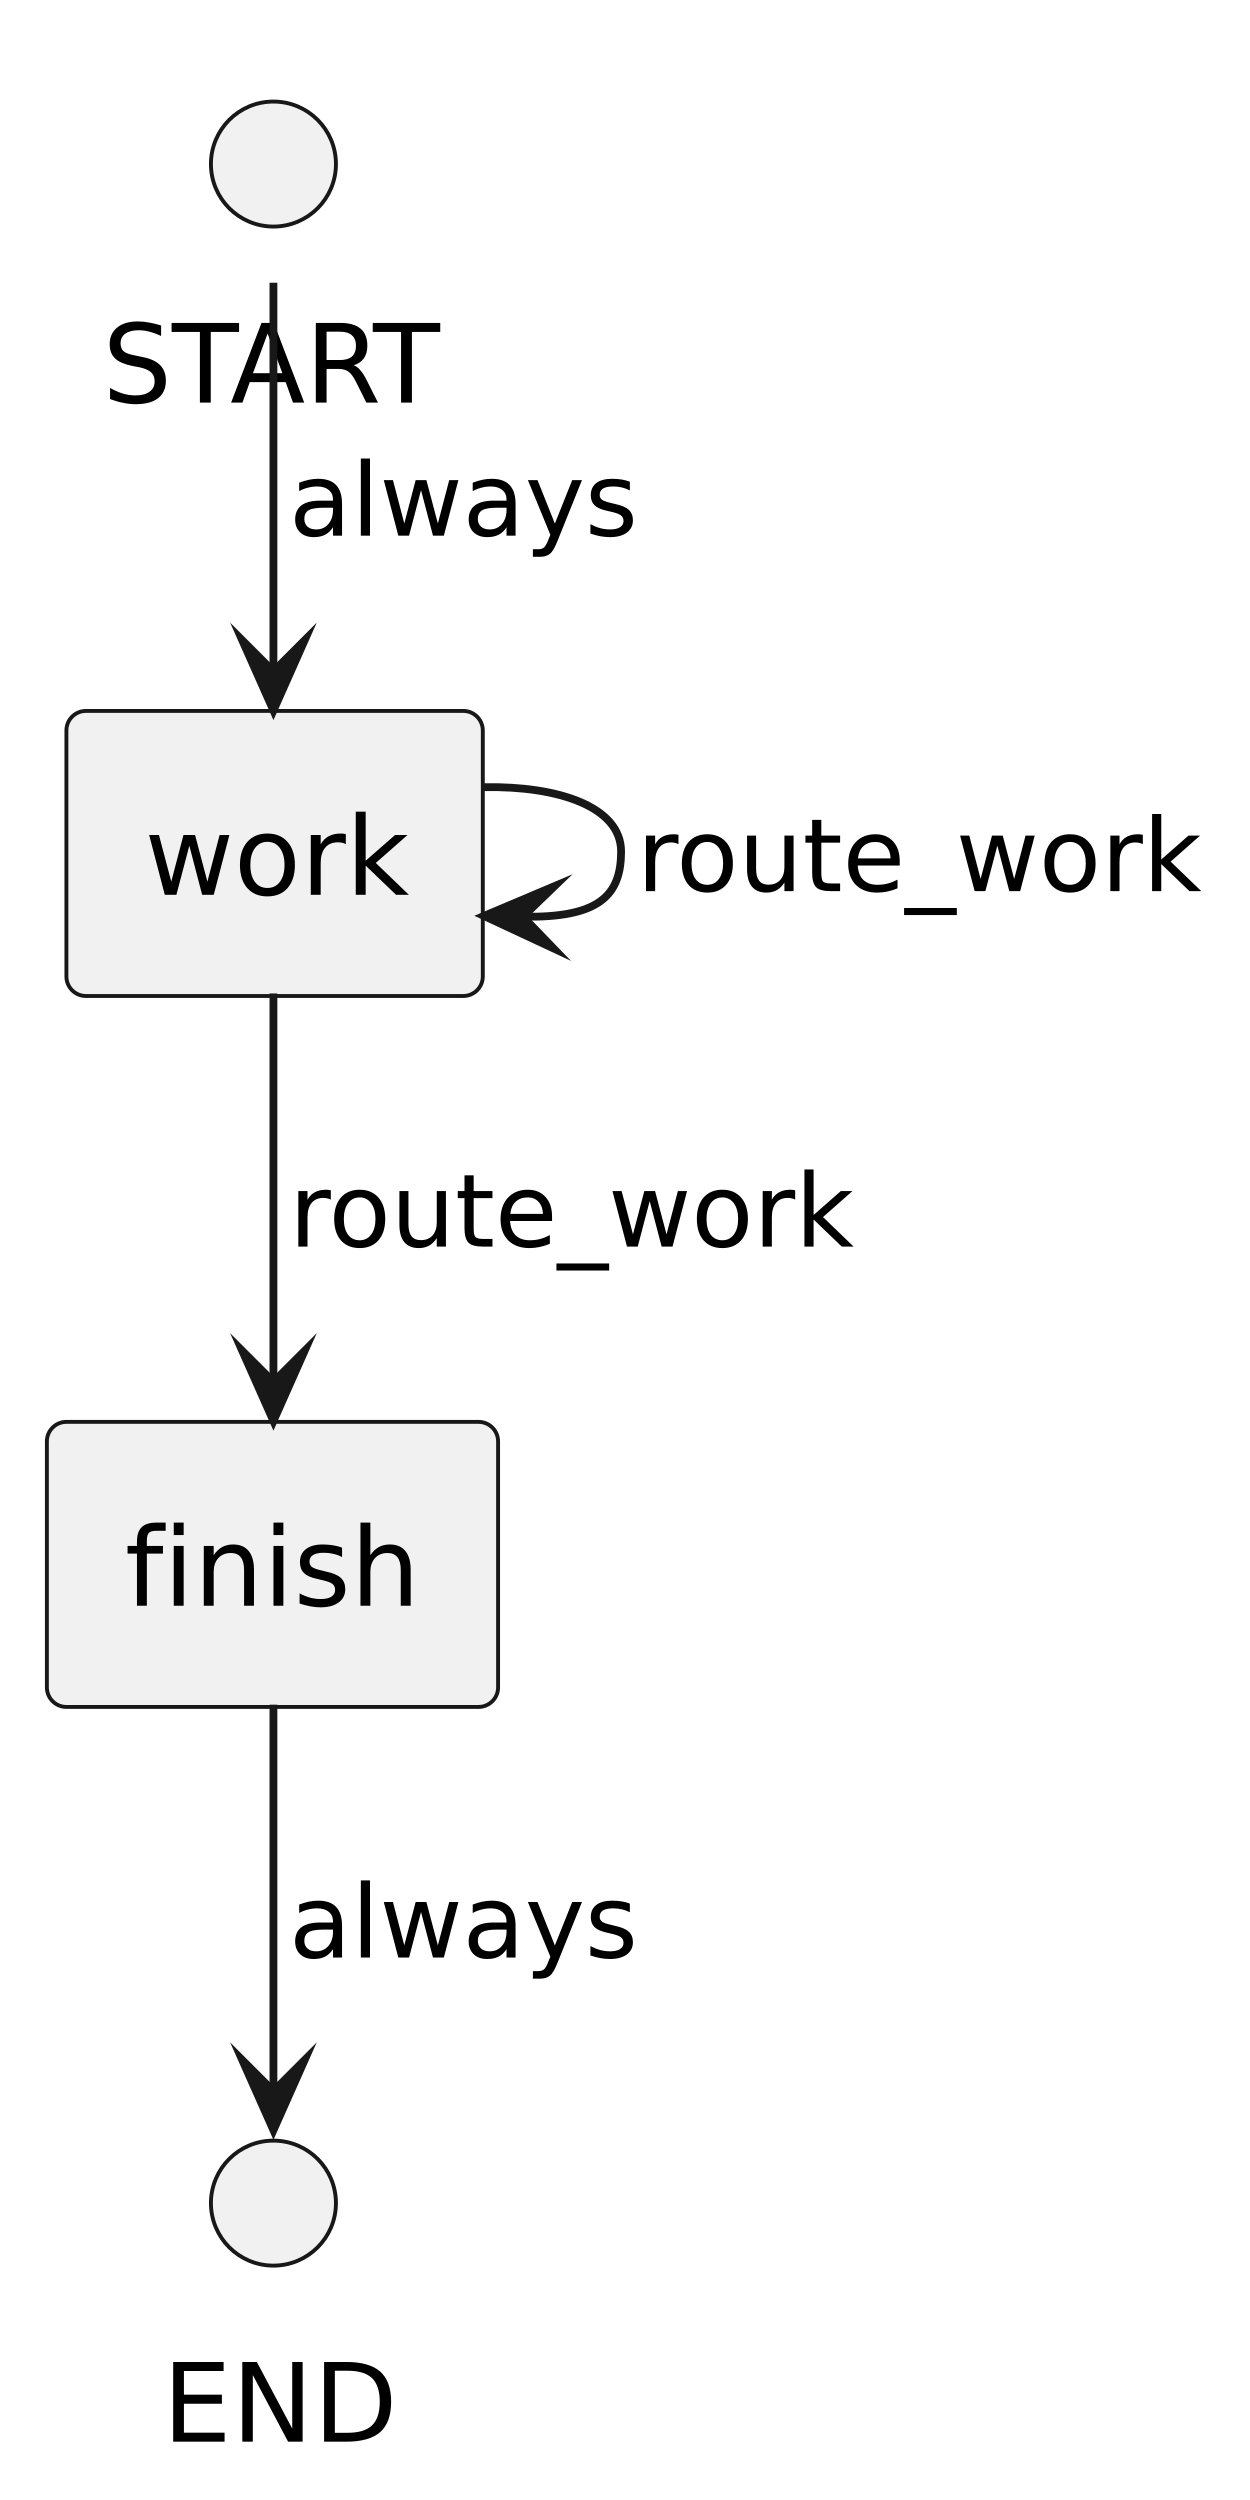
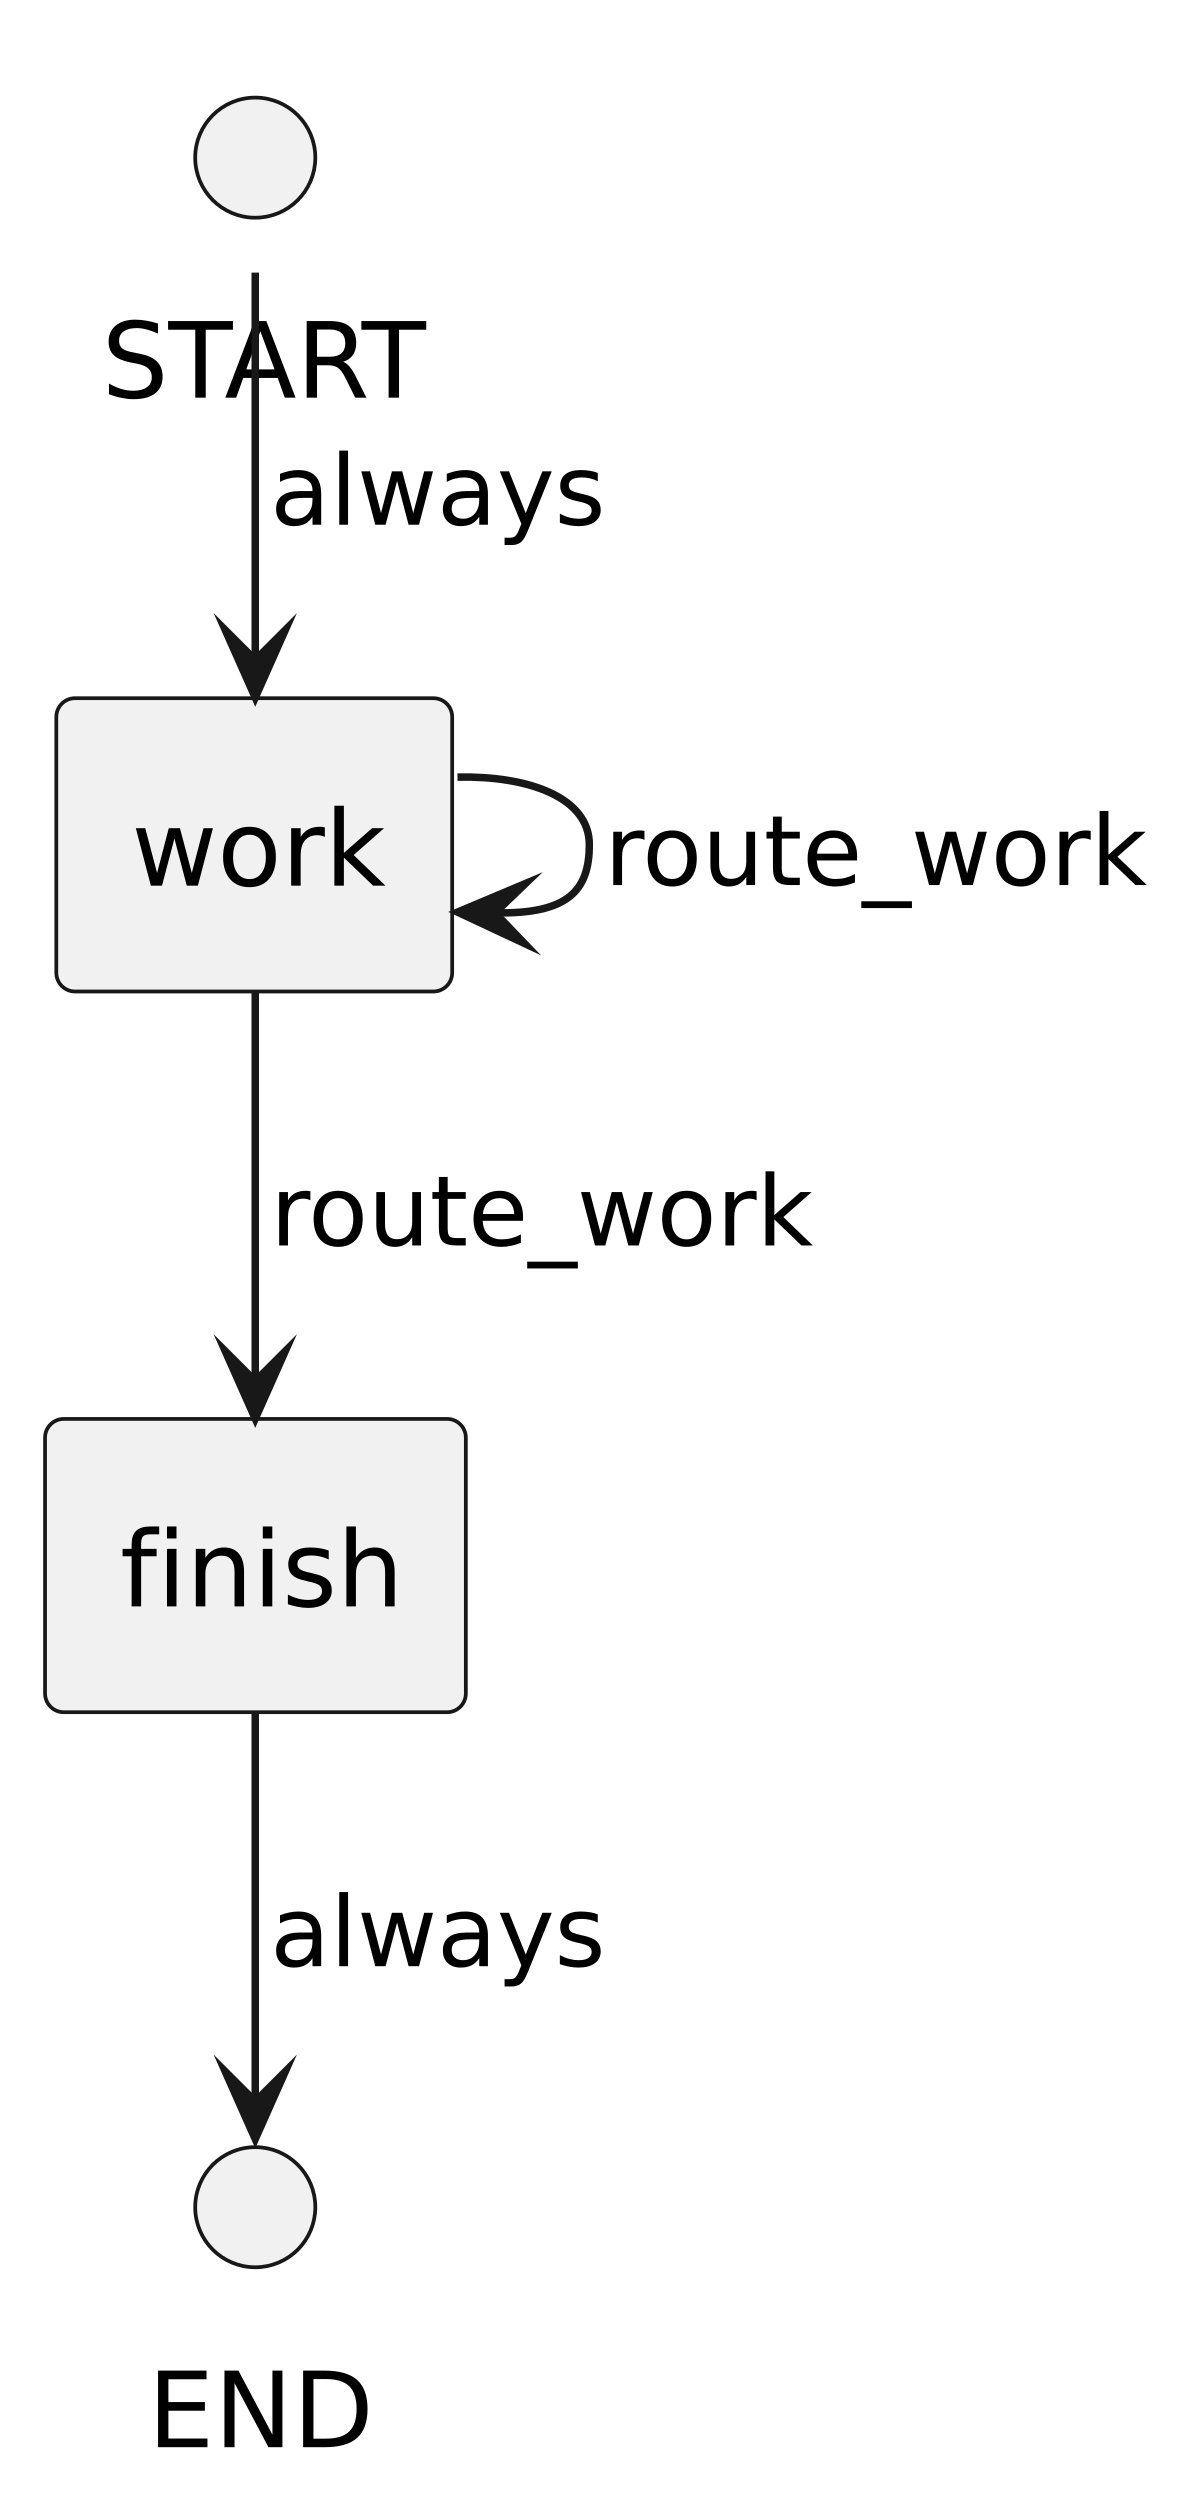
- <svg xmlns="http://www.w3.org/2000/svg" xmlns:xlink="http://www.w3.org/1999/xlink" version="1.1" data-diagram-type="DESCRIPTION" style="width:160px;height:320px;background:#FFFFFF;" width="160px" height="320px" viewBox="0 0 160 320" zoomAndPan="magnify" preserveAspectRatio="none" contentStyleType="text/css">
+ <svg xmlns="http://www.w3.org/2000/svg" xmlns:xlink="http://www.w3.org/1999/xlink" version="1.1" data-diagram-type="DESCRIPTION" style="width:157px;height:333px;background:#FFFFFF;" width="157px" height="333px" viewBox="0 0 157 333" zoomAndPan="magnify" preserveAspectRatio="none" contentStyleType="text/css">
  <defs />
  <g font-family="DejaVu Sans, Liberation Sans, Arial, sans-serif" lengthAdjust="spacing">
    <g class="entity" data-qualified-name="n0" id="ent0001" data-source-line="5">
      <a target="_top" href="//github.com/gorban/api-agent/blob/_____switch_branch_____/tests/fixtures/artifact_qualification/work.md.html" xlink:href="//github.com/gorban/api-agent/blob/_____switch_branch_____/tests/fixtures/artifact_qualification/work.md.html" xlink:type="simple" xlink:actuate="onRequest" xlink:show="new" title="//github.com/gorban/api-agent/blob/_____switch_branch_____/tests/fixtures/artifact_qualification/work.md.html" xlink:title="//github.com/gorban/api-agent/blob/_____switch_branch_____/tests/fixtures/artifact_qualification/work.md.html">
-         <rect x="8.5" y="91" width="53.298" height="36.488" fill="#F1F1F1" style="stroke:#181818;stroke-width:0.5;" rx="2.5" ry="2.5" />
-         <text x="18.5" y="114.535" fill="#000" font-size="14" textLength="33.298">work</text>
+         <rect x="7.5" y="93" width="52.732" height="39.068" fill="#F1F1F1" style="stroke:#181818;stroke-width:0.5;" rx="2.5" ry="2.5" />
+         <text x="17.5" y="117.966" fill="#000" font-size="14" textLength="32.732">work</text>
      </a>
    </g>
    <g class="entity" data-qualified-name="n1" id="ent0002" data-source-line="6">
      <a target="_top" href="//github.com/gorban/api-agent/blob/_____switch_branch_____/tests/fixtures/artifact_qualification/finish.md.html" xlink:href="//github.com/gorban/api-agent/blob/_____switch_branch_____/tests/fixtures/artifact_qualification/finish.md.html" xlink:type="simple" xlink:actuate="onRequest" xlink:show="new" title="//github.com/gorban/api-agent/blob/_____switch_branch_____/tests/fixtures/artifact_qualification/finish.md.html" xlink:title="//github.com/gorban/api-agent/blob/_____switch_branch_____/tests/fixtures/artifact_qualification/finish.md.html">
-         <rect x="6" y="182" width="57.755" height="36.488" fill="#F1F1F1" style="stroke:#181818;stroke-width:0.5;" rx="2.5" ry="2.5" />
-         <text x="16" y="205.535" fill="#000" font-size="14" textLength="37.755">finish</text>
+         <rect x="6" y="189" width="56.05" height="39.068" fill="#F1F1F1" style="stroke:#181818;stroke-width:0.5;" rx="2.5" ry="2.5" />
+         <text x="16" y="213.966" fill="#000" font-size="14" textLength="36.05">finish</text>
      </a>
    </g>
    <g class="entity" data-qualified-name="start" id="ent0003" data-source-line="7">
-       <ellipse cx="35" cy="21" rx="8" ry="8" fill="#F1F1F1" style="stroke:#181818;stroke-width:0.5;" />
-       <text x="13.122" y="51.535" fill="#000" font-size="14" textLength="43.757">START</text>
+       <ellipse cx="34" cy="21" rx="8" ry="8" fill="#F1F1F1" style="stroke:#181818;stroke-width:0.5;" />
+       <text x="13.546" y="52.966" fill="#000" font-size="14" textLength="40.908">START</text>
    </g>
    <g class="entity" data-qualified-name="end" id="ent0007" data-source-line="11">
-       <ellipse cx="35" cy="282" rx="8" ry="8" fill="#F1F1F1" style="stroke:#181818;stroke-width:0.5;" />
-       <text x="20.792" y="312.535" fill="#000" font-size="14" textLength="28.417">END</text>
+       <ellipse cx="34" cy="294" rx="8" ry="8" fill="#F1F1F1" style="stroke:#181818;stroke-width:0.5;" />
+       <text x="19.678" y="325.966" fill="#000" font-size="14" textLength="28.644">END</text>
    </g>
    <g class="link" data-entity-1="ent0003" data-entity-2="ent0001" id="lnk4" data-link-type="dependency">
-       <polygon points="35,90.945,39,81.945,35,85.945,31,81.945,35,90.945" fill="#181818" style="stroke:#181818;stroke-width:1;stroke-linejoin:miter;stroke-miterlimit:10;" />
-       <path d="M35,36.194 C35,50.265 35,69.557 35,85.945" style="stroke:#181818;stroke-width:1;" fill="none" />
-       <text x="37" y="68.568" fill="#000" font-size="13" textLength="41.552">always</text>
+       <polygon points="34,92.914,38,83.914,34,87.914,30,83.914,34,92.914" fill="#181818" style="stroke:#181818;stroke-width:1;stroke-linejoin:miter;stroke-miterlimit:10;" />
+       <path d="M34,36.308 C34,50.688 34,70.711 34,87.914" style="stroke:#181818;stroke-width:1;" fill="none" />
+       <text x="36" y="69.897" fill="#000" font-size="13" textLength="41.015">always</text>
    </g>
    <g class="link" data-entity-1="ent0001" data-entity-2="ent0001" id="lnk5" data-link-type="dependency">
-       <polygon points="61.938,117.242,70.863,121.406,66.937,117.334,71.01,113.407,61.938,117.242" fill="#181818" style="stroke:#181818;stroke-width:1;stroke-linejoin:miter;stroke-miterlimit:10;" />
-       <path d="M61.938,100.758 C71.613,100.581 79.5,103.328 79.5,109 C79.5,114.672 76.612,117.511 66.937,117.334" style="stroke:#181818;stroke-width:1;" fill="none" />
-       <text x="81.5" y="114.068" fill="#000" font-size="13" textLength="70.897">route_work</text>
+       <polygon points="60.938,121.491,69.856,125.67,65.937,121.591,70.016,117.672,60.938,121.491" fill="#181818" style="stroke:#181818;stroke-width:1;stroke-linejoin:miter;stroke-miterlimit:10;" />
+       <path d="M60.938,103.509 C70.613,103.315 78.5,106.313 78.5,112.5 C78.5,118.688 75.612,121.784 65.937,121.591" style="stroke:#181818;stroke-width:1;" fill="none" />
+       <text x="80.5" y="117.897" fill="#000" font-size="13" textLength="69.459">route_work</text>
    </g>
    <g class="link" data-entity-1="ent0001" data-entity-2="ent0002" id="lnk6" data-link-type="dependency">
-       <polygon points="35,181.893,39,172.893,35,176.893,31,172.893,35,181.893" fill="#181818" style="stroke:#181818;stroke-width:1;stroke-linejoin:miter;stroke-miterlimit:10;" />
-       <path d="M35,127.16 C35,142.92 35,161.149 35,176.893" style="stroke:#181818;stroke-width:1;" fill="none" />
-       <text x="37" y="159.568" fill="#000" font-size="13" textLength="70.897">route_work</text>
+       <polygon points="34,188.967,38,179.967,34,183.967,30,179.967,34,188.967" fill="#181818" style="stroke:#181818;stroke-width:1;stroke-linejoin:miter;stroke-miterlimit:10;" />
+       <path d="M34,132.071 C34,148.551 34,167.499 34,183.967" style="stroke:#181818;stroke-width:1;" fill="none" />
+       <text x="36" y="165.897" fill="#000" font-size="13" textLength="69.459">route_work</text>
    </g>
    <g class="link" data-entity-1="ent0002" data-entity-2="ent0007" id="lnk8" data-link-type="dependency">
-       <polygon points="35,272.671,39,263.671,35,267.671,31,263.671,35,272.671" fill="#181818" style="stroke:#181818;stroke-width:1;stroke-linejoin:miter;stroke-miterlimit:10;" />
-       <path d="M35,218.198 C35,234.532 35,253.621 35,267.671" style="stroke:#181818;stroke-width:1;" fill="none" />
-       <text x="37" y="250.568" fill="#000" font-size="13" textLength="41.552">always</text>
+       <polygon points="34,284.927,38,275.927,34,279.927,30,275.927,34,284.927" fill="#181818" style="stroke:#181818;stroke-width:1;stroke-linejoin:miter;stroke-miterlimit:10;" />
+       <path d="M34,228.269 C34,245.561 34,265.637 34,279.927" style="stroke:#181818;stroke-width:1;" fill="none" />
+       <text x="36" y="261.897" fill="#000" font-size="13" textLength="41.015">always</text>
    </g>
  </g>
</svg>
